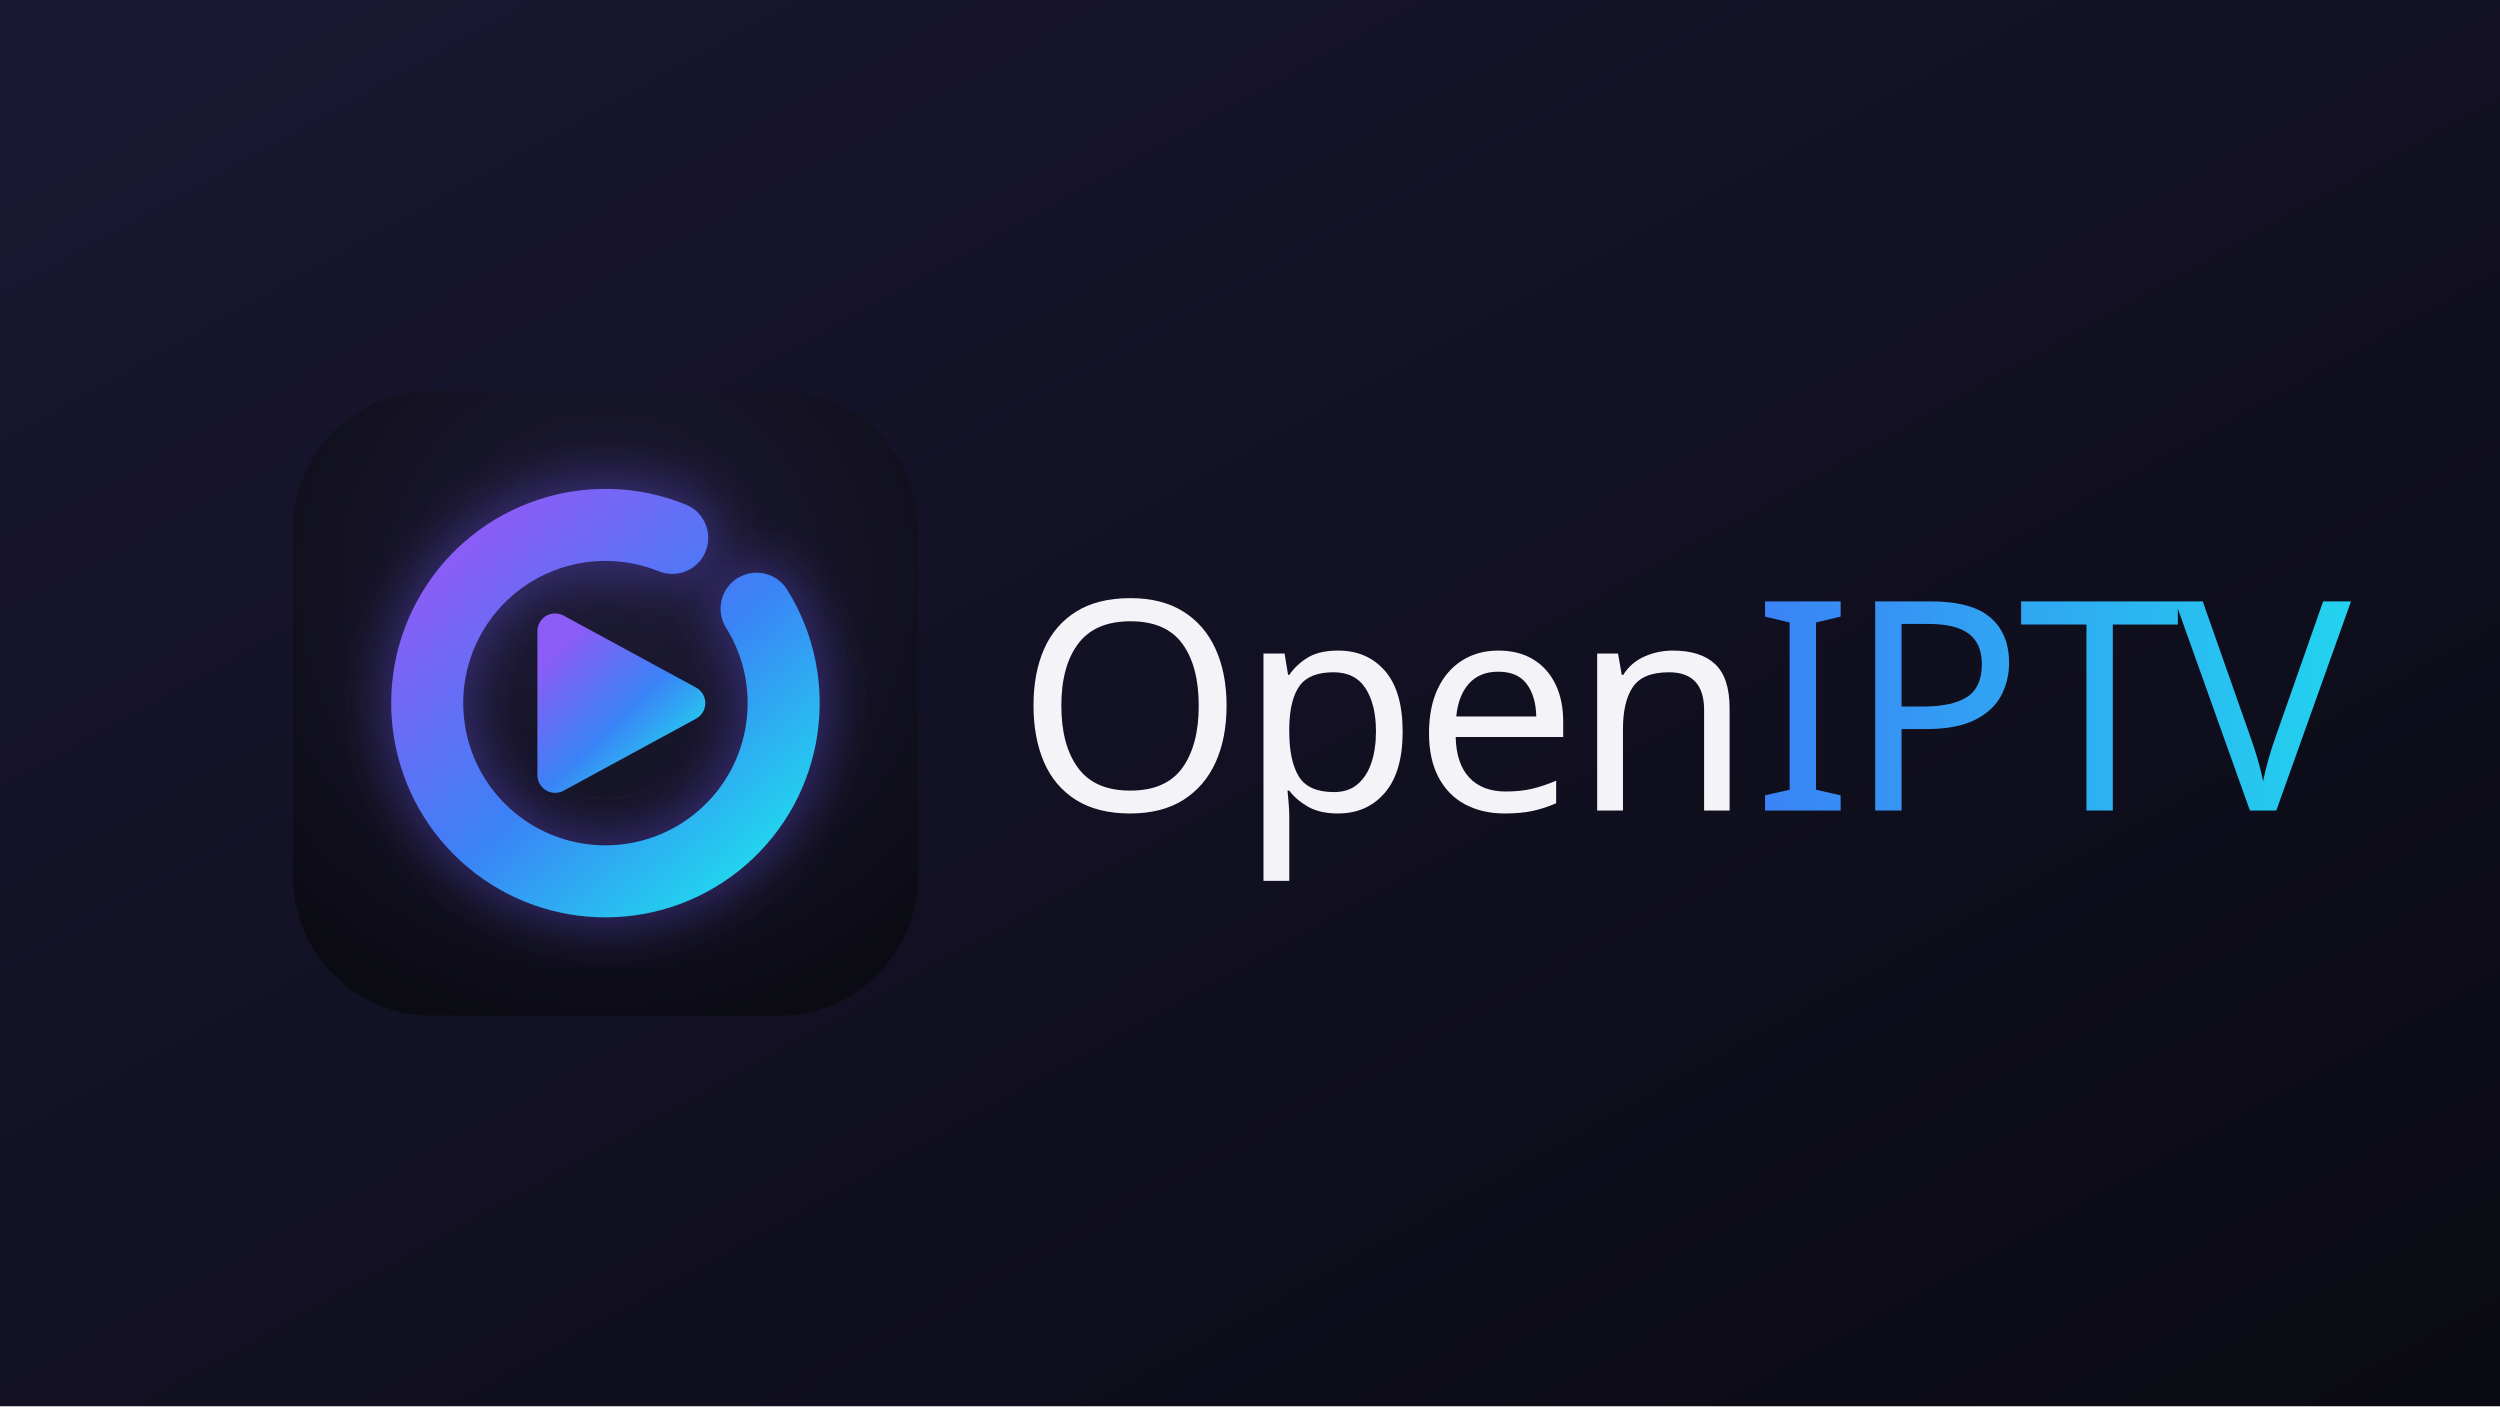
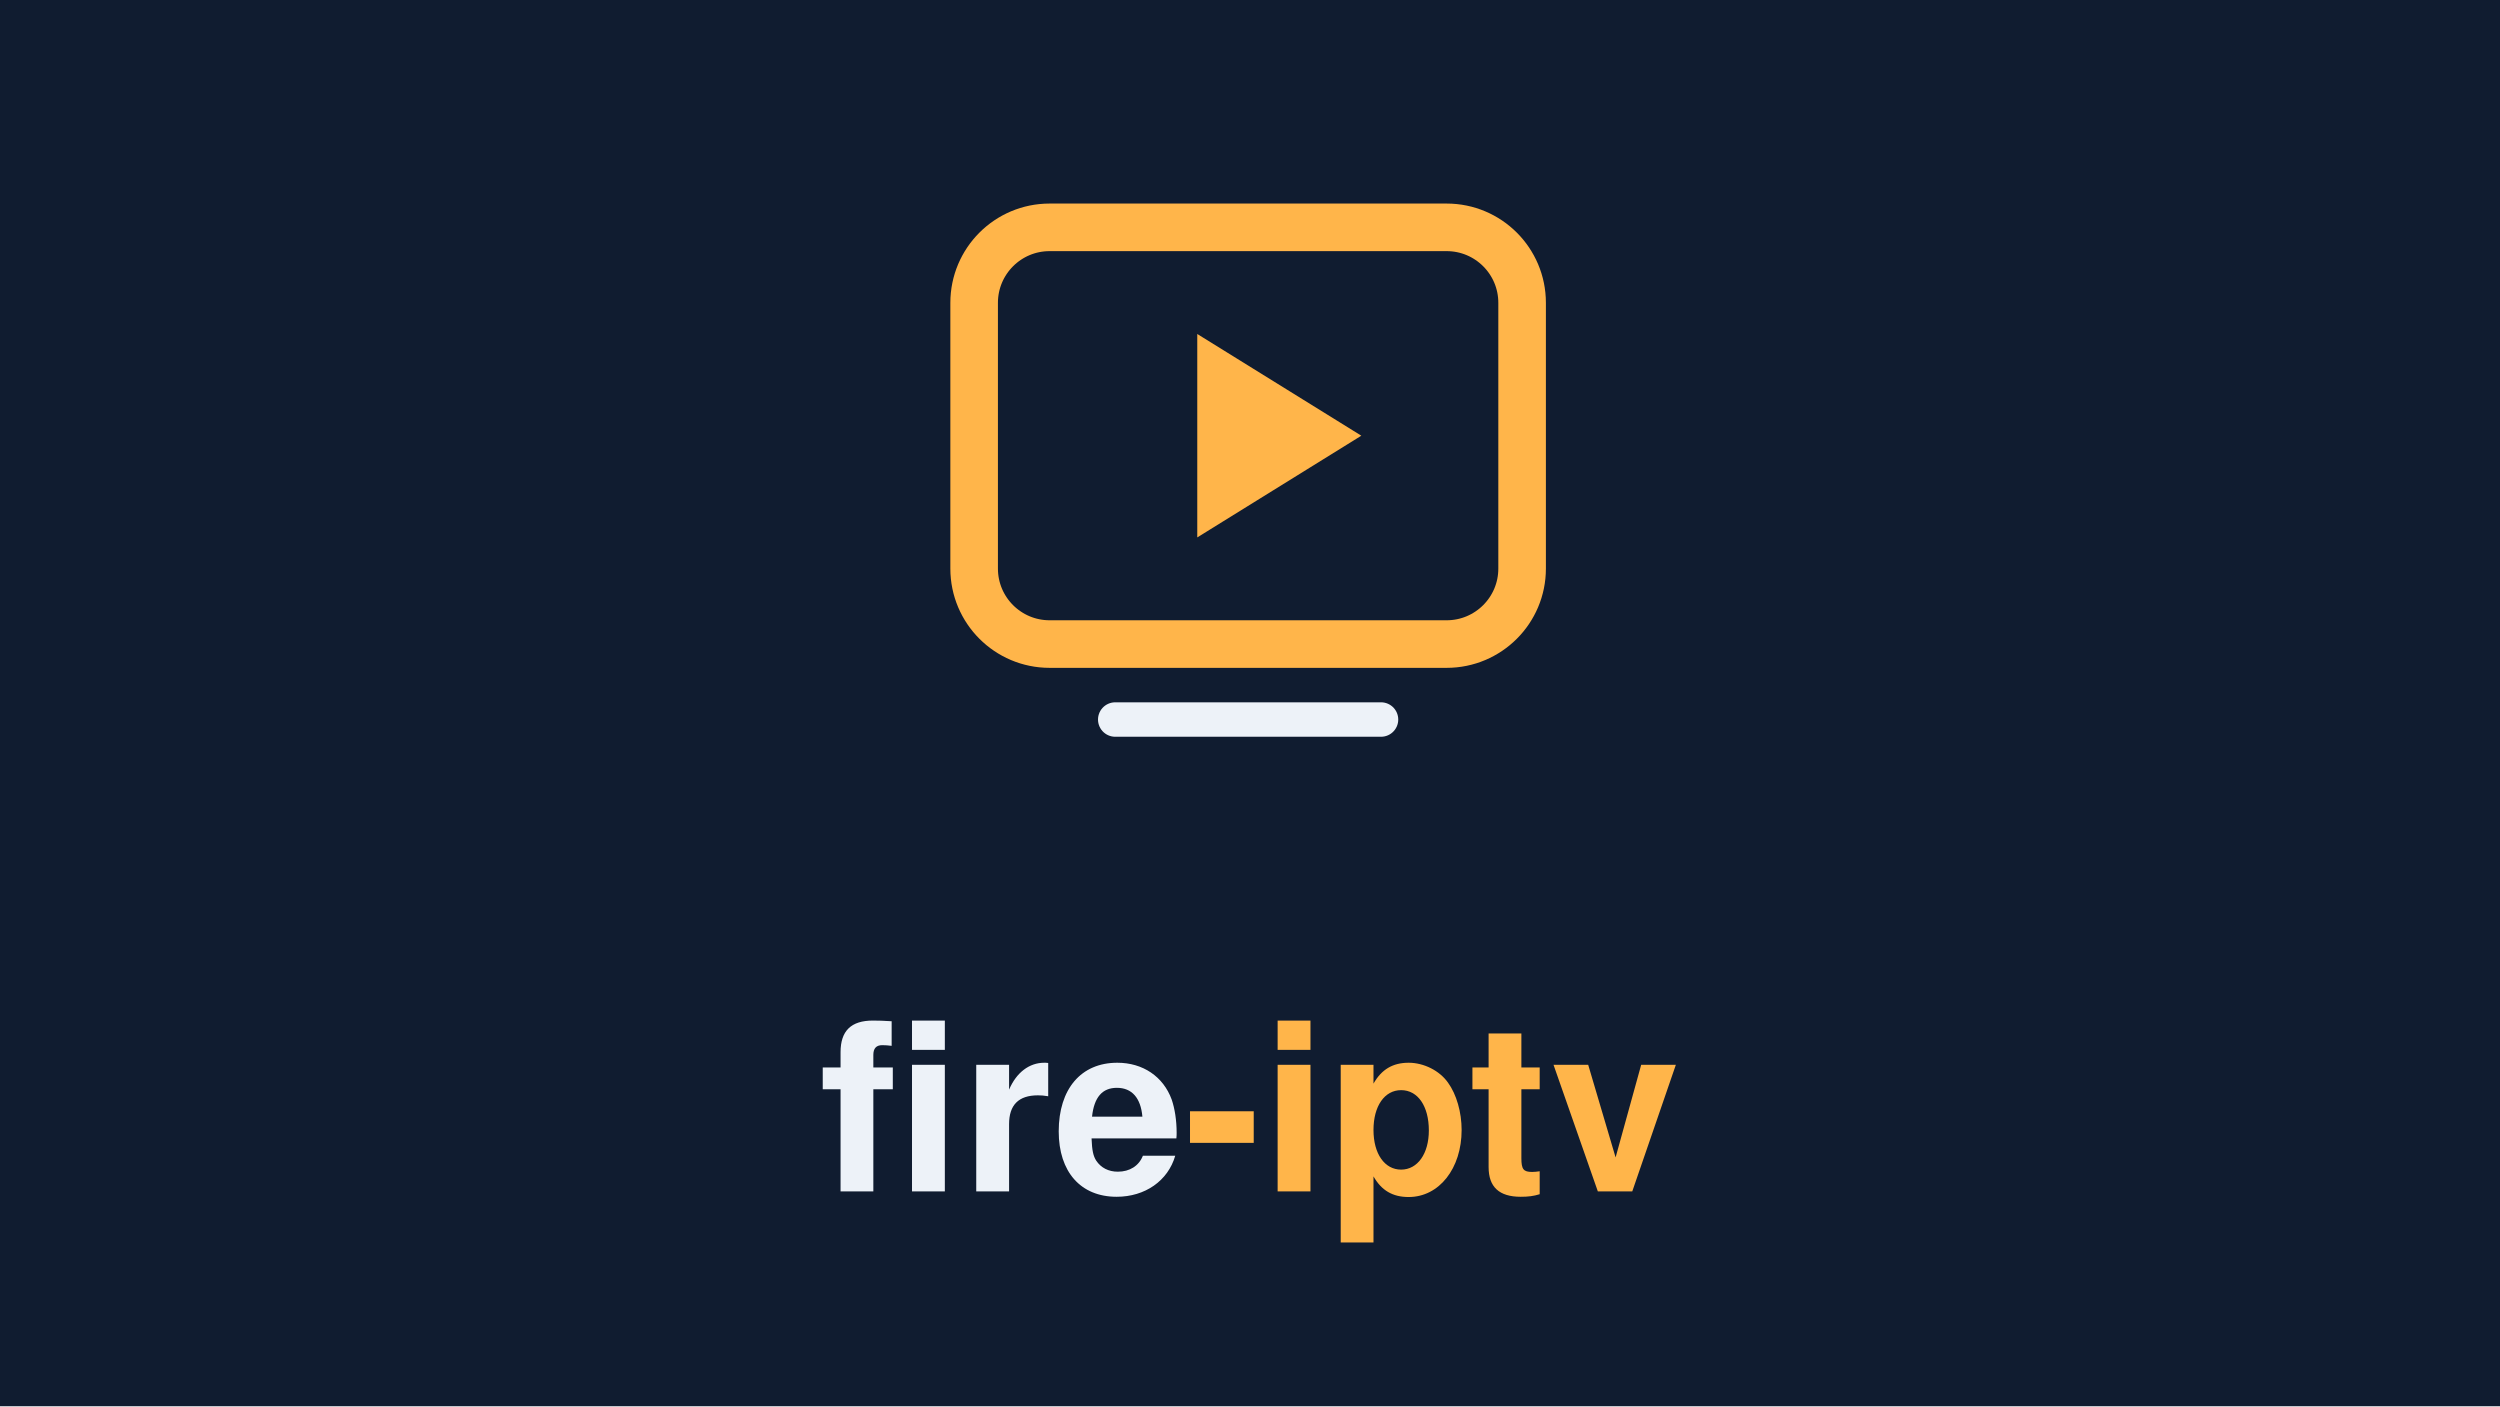
- <svg xmlns="http://www.w3.org/2000/svg" width="1280" height="720" viewBox="0 0 1280 720">
-   <defs>
-     <linearGradient id="brand" x1="0.1" y1="0.05" x2="0.9" y2="0.95">
-       <stop offset="0" stop-color="#8B5CF6" />
-       <stop offset="0.55" stop-color="#3B82F6" />
-       <stop offset="1" stop-color="#22D3EE" />
-     </linearGradient>
-     <filter id="glow" x="-30%" y="-30%" width="160%" height="160%">
-       <feGaussianBlur stdDeviation="40" />
-     </filter>
-     <radialGradient id="ink" cx="0.5" cy="0.3" r="0.85">
-       <stop offset="0" stop-color="#1E1B36" />
-       <stop offset="1" stop-color="#09090F" />
-     </radialGradient>
-     <linearGradient id="wg" x1="0" y1="0" x2="1" y2="0">
-       <stop offset="0" stop-color="#8B5CF6" />
-       <stop offset="0.55" stop-color="#3B82F6" />
-       <stop offset="1" stop-color="#22D3EE" />
-     </linearGradient>
-     <linearGradient id="tvbg" x1="0" y1="0" x2="1" y2="1">
-       <stop offset="0" stop-color="#1A1733" />
-       <stop offset="1" stop-color="#0A0A12" />
-     </linearGradient>
-     <style>@font-face{font-family:GS;src:url(../fonts/google_sans/GoogleSans-Bold.ttf)}@font-face{font-family:GSM;src:url(../fonts/google_sans/GoogleSans-Medium.ttf)}</style>
-   </defs>
-   <rect width="1280" height="720" fill="url(#tvbg)" />
-   <g transform="translate(150,200) scale(0.3125)">
-     <rect width="1024" height="1024" rx="228" fill="url(#ink)" />
-     <path d="M759.6 357.3 A292 292 0 1 1 621.4 241.3" fill="none" stroke="#6D5BFF" stroke-opacity="0.35" stroke-width="150" stroke-linecap="round" filter="url(#glow)" />
-     <path d="M759.6 357.3 A292 292 0 1 1 621.4 241.3" fill="none" stroke="url(#brand)" stroke-width="118" stroke-linecap="round" />
-     <path d="M429.5 394.0 L646.6 512.0 L429.5 630.0 Z" fill="url(#brand)" stroke="url(#brand)" stroke-width="58" stroke-linejoin="round" />
+ <svg xmlns="http://www.w3.org/2000/svg" width="640" height="360" viewBox="0 0 640 360">
+   <rect width="640" height="360" fill="#101C30" />
+   <g transform="translate(212 12) scale(.21)">
+     <rect x="178" y="220" width="668" height="508" rx="92" fill="none" stroke="#FFB54A" stroke-width="58" />
+     <path d="M450 350 L650 474 L450 598 Z" fill="#FFB54A" />
+     <path d="M350 820 H674" stroke="#EDF2F8" stroke-width="42" stroke-linecap="round" />
  </g>
-   <text x="520" y="415" font-family="GSM" font-size="150" fill="#F4F4F8" letter-spacing="-3">Open<tspan font-family="GS" fill="url(#wg)">IPTV</tspan>
+   <text x="320" y="305" text-anchor="middle" font-family="Helvetica,Arial,sans-serif" font-weight="700" font-size="60" fill="#EDF2F8">fire<tspan fill="#FFB54A">-iptv</tspan>
  </text>
</svg>
